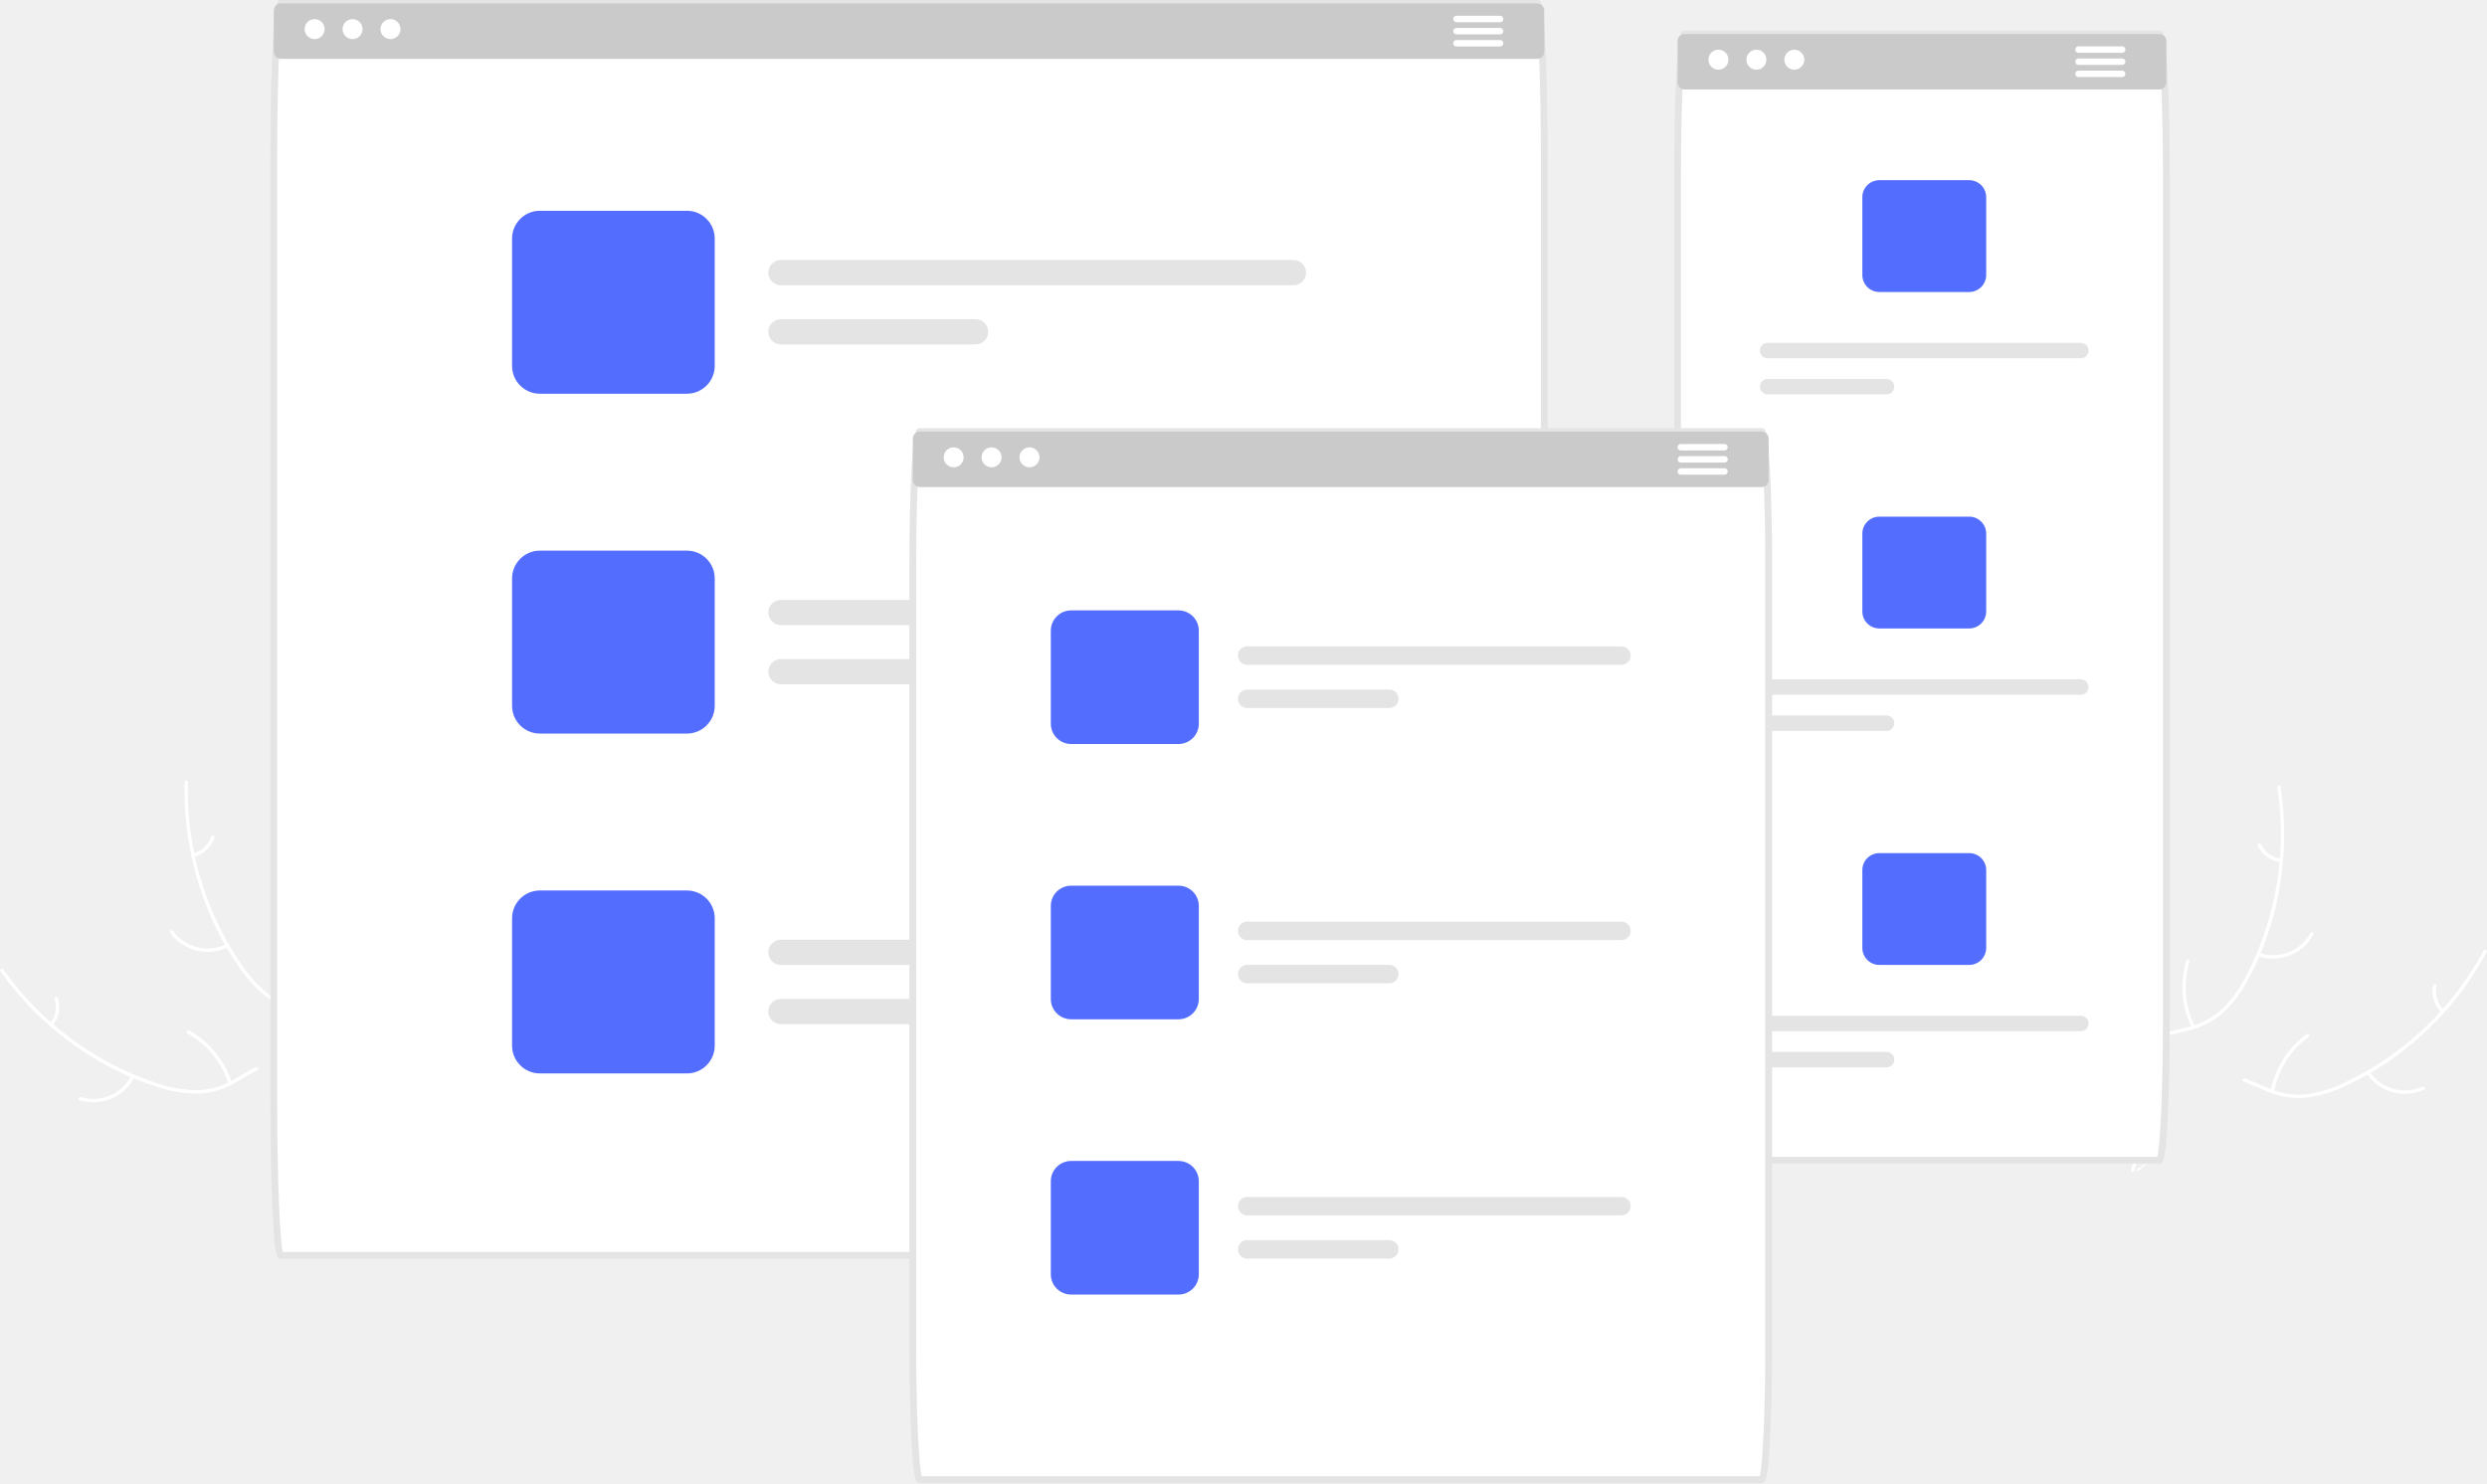
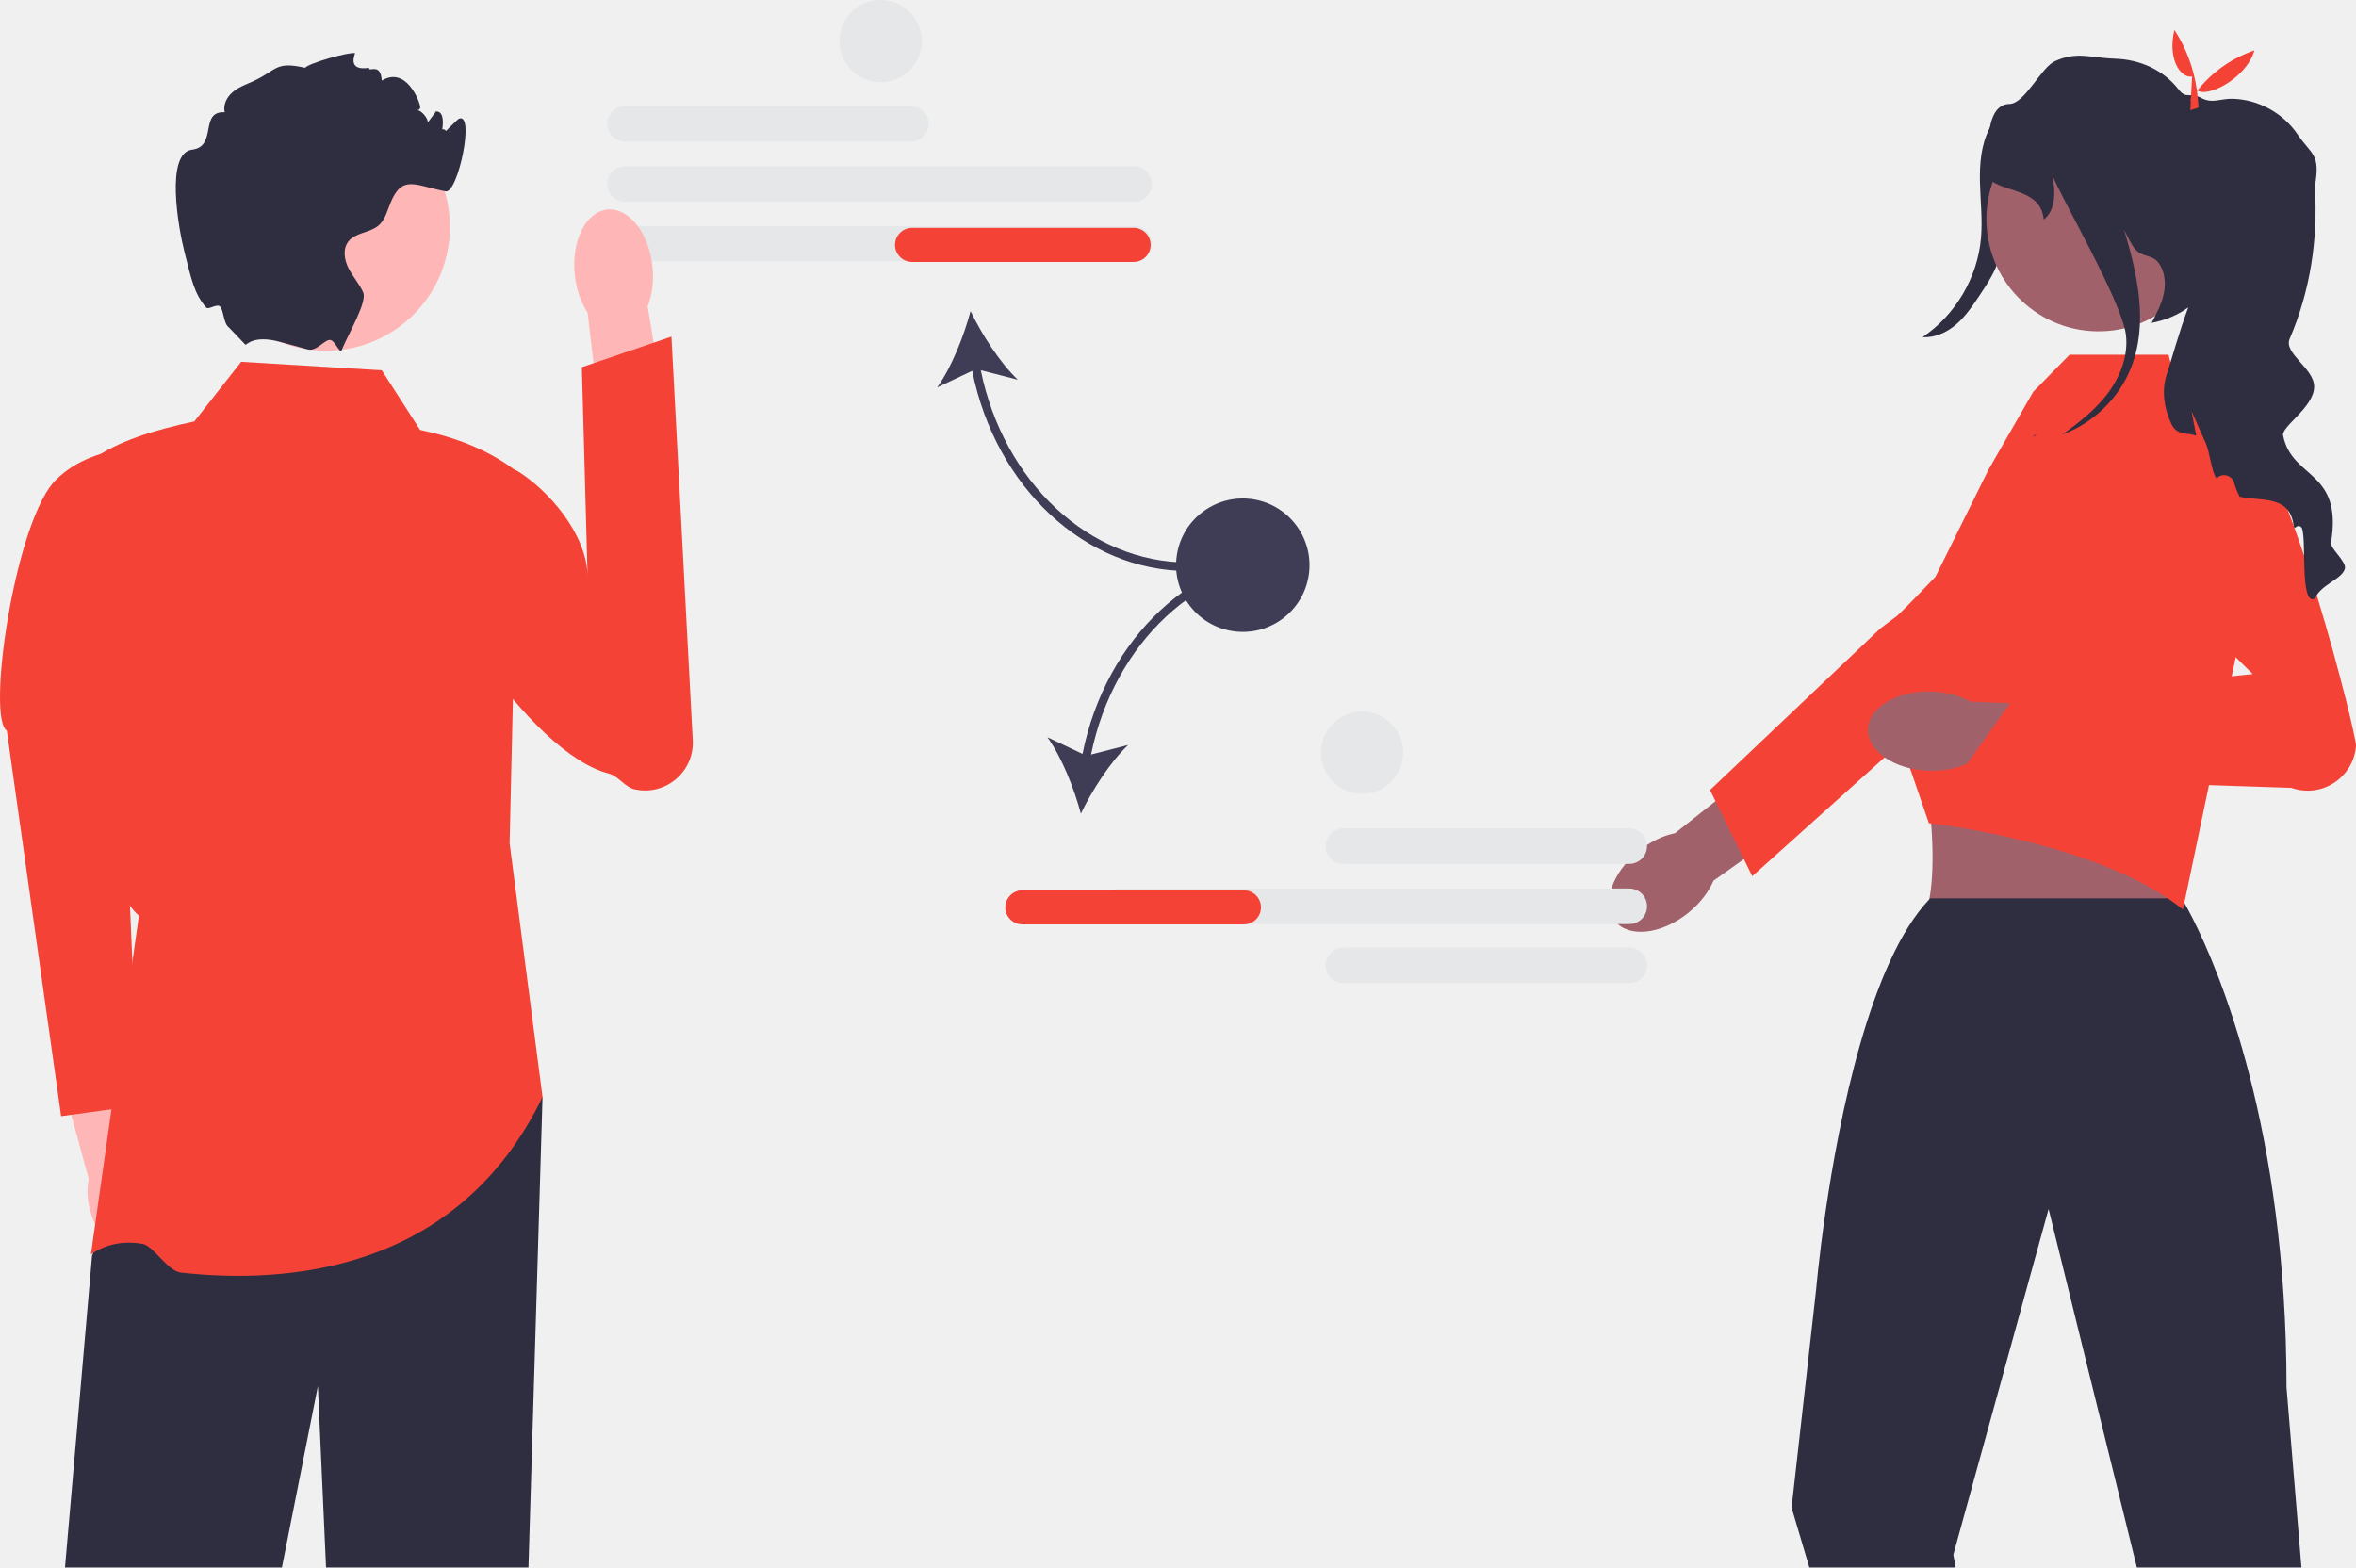
- <svg xmlns="http://www.w3.org/2000/svg" data-name="Layer 1" width="731.662" height="436.38" viewBox="0 0 731.662 436.38">
-   <path d="M277.281,566.582c-21.535-7.834-40.23-26.574-42.601-49.367a105.583,105.583,0,0,0,70.661,16.18c9.531-1.236,20.003-3.603,28.159,1.481,5.075,3.163,8.226,8.78,9.671,14.583,1.445,5.803,1.38,11.861,1.306,17.841l.671,1.334C322.652,573,298.816,574.416,277.281,566.582Z" transform="translate(-234.1692 -231.8101)" fill="#f0f0f0" />
-   <path d="M235.147,517.101a90.245,90.245,0,0,0,44.499,33.208,38.862,38.862,0,0,0,11.96,2.286,22.289,22.289,0,0,0,11.315-3.096c3.234-1.823,6.331-4.061,9.951-5.066a13.648,13.648,0,0,1,11.009,1.838c4.061,2.549,6.963,6.406,9.67,10.276,3.006,4.297,6.06,8.807,10.752,11.416.569.316.045,1.18-.523.864-8.164-4.538-11.186-14.165-18.135-20.017-3.242-2.731-7.327-4.501-11.612-3.619-3.747.772-6.942,3.078-10.201,4.951a23.784,23.784,0,0,1-10.951,3.439,35.927,35.927,0,0,1-12.004-1.818,87.554,87.554,0,0,1-24.508-12.173,91.845,91.845,0,0,1-22.111-22.007c-.375-.529.515-1.008.888-.482Z" transform="translate(-234.1692 -231.8101)" fill="#fff" />
-   <path d="M273.749,548.68a13.54,13.54,0,0,1-16.126,6.879c-.62-.195-.346-1.167.274-.972a12.537,12.537,0,0,0,14.988-6.43c.288-.583,1.15-.057.864.523Z" transform="translate(-234.1692 -231.8101)" fill="#fff" />
-   <path d="M301.403,550.64a26.097,26.097,0,0,0-12.048-14.715c-.567-.318-.044-1.182.523-.864a27.144,27.144,0,0,1,12.506,15.338c.199.62-.783.858-.981.241Z" transform="translate(-234.1692 -231.8101)" fill="#fff" />
-   <path d="M248.941,532.87a7.664,7.664,0,0,0,1.262-7.162c-.207-.617.776-.855.981-.241a8.588,8.588,0,0,1-1.379,7.926.522.522,0,0,1-.693.171.508.508,0,0,1-.171-.693Z" transform="translate(-234.1692 -231.8101)" fill="#fff" />
-   <path d="M289.032,461.845c.14.382.28.764.428,1.148a100.932,100.932,0,0,0,6.94,14.829c.204.37.416.743.63,1.106a106.405,106.405,0,0,0,25.675,29.588,103.332,103.332,0,0,0,13.011,8.787c6.289,3.583,13.393,6.968,17.995,12.263a17.726,17.726,0,0,1,1.353,1.727l-8.342,36.418c-.06.073-.113.149-.173.222l-.267,1.469c-.244-.117-.495-.244-.739-.362-.142-.068-.282-.143-.424-.211-.094-.048-.188-.096-.276-.133-.031-.016-.063-.032-.086-.046-.088-.038-.165-.082-.244-.117q-2.105-1.059-4.203-2.152c-.008-.002-.008-.002-.015-.012a151.935,151.935,0,0,1-29.866-19.958c-.269-.237-.547-.475-.813-.728a98.602,98.602,0,0,1-11.118-11.633,87.173,87.173,0,0,1-5.177-7.141,72.487,72.487,0,0,1-9.195-20.715c-3.905-14.642-3.083-30.369,4.327-43.363C288.646,462.5,288.834,462.175,289.032,461.845Z" transform="translate(-234.1692 -231.8101)" fill="#f0f0f0" />
-   <path d="M289.476,462.033A90.245,90.245,0,0,0,305.012,515.339a38.863,38.863,0,0,0,8.173,9.026,22.289,22.289,0,0,0,10.898,4.341c3.679.492,7.5.569,10.996,1.946a13.648,13.648,0,0,1,7.684,8.096c1.707,4.48,1.703,9.307,1.534,14.027-.187,5.24-.464,10.681,1.712,15.588.264.595-.674.969-.938.375-3.786-8.539-.404-18.045-2.428-26.901-.945-4.132-3.141-8.005-7.093-9.881-3.456-1.64-7.396-1.723-11.126-2.188a23.785,23.785,0,0,1-10.814-3.847,35.928,35.928,0,0,1-8.49-8.678,87.554,87.554,0,0,1-12.239-24.475,91.845,91.845,0,0,1-4.404-30.884c.019-.648,1.018-.495.999.149Z" transform="translate(-234.1692 -231.8101)" fill="#fff" />
-   <path d="M301.285,510.487a13.54,13.54,0,0,1-17.018-4.216c-.378-.529.426-1.141.804-.611a12.537,12.537,0,0,0,15.838,3.89c.581-.292.952.647.375.938Z" transform="translate(-234.1692 -231.8101)" fill="#fff" />
-   <path d="M322.185,528.702a26.097,26.097,0,0,0-.76-19.003c-.262-.596.676-.97.938-.375a27.144,27.144,0,0,1,.751,19.776c-.215.615-1.142.214-.928-.398Z" transform="translate(-234.1692 -231.8101)" fill="#fff" />
-   <path d="M290.996,482.928a7.664,7.664,0,0,0,5.32-4.958c.207-.617,1.134-.215.928.398a8.588,8.588,0,0,1-5.873,5.498.522.522,0,0,1-.656-.281.508.508,0,0,1,.281-.656Z" transform="translate(-234.1692 -231.8101)" fill="#fff" />
-   <path d="M929.098,565.83c20.409-10.422,36.658-31.318,36.21-54.229A105.583,105.583,0,0,1,897.171,536.343c-9.611-.055-20.294-1.117-27.764,4.931-4.648,3.763-7.084,9.724-7.805,15.661-.721,5.937.088,11.94.897,17.866l-.502,1.406C884.859,577.776,908.689,576.252,929.098,565.83Z" transform="translate(-234.1692 -231.8101)" fill="#f0f0f0" />
-   <path d="M964.83,511.545a90.245,90.245,0,0,1-40.079,38.426,38.863,38.863,0,0,1-11.588,3.739,22.289,22.289,0,0,1-11.61-1.681c-3.433-1.411-6.782-3.253-10.499-3.805a13.648,13.648,0,0,0-10.7,3.177c-3.716,3.029-6.123,7.213-8.334,11.386-2.455,4.634-4.931,9.485-9.267,12.651-.525.384.1,1.176.625.793,7.544-5.507,9.36-15.432,15.537-22.094,2.882-3.109,6.719-5.367,11.08-5.019,3.813.305,7.268,2.201,10.732,3.66a23.784,23.784,0,0,0,11.291,2.067,35.928,35.928,0,0,0,11.689-3.279,87.554,87.554,0,0,0,22.825-15.094,91.845,91.845,0,0,0,19.238-24.558c.307-.571-.635-.937-.94-.37Z" transform="translate(-234.1692 -231.8101)" fill="#fff" />
-   <path d="M930.403,547.629a13.54,13.54,0,0,0,16.85,4.845c.591-.27.2-1.201-.392-.931a12.537,12.537,0,0,1-15.664-4.539c-.357-.543-1.148.085-.793.625Z" transform="translate(-234.1692 -231.8101)" fill="#fff" />
-   <path d="M903.199,552.974a26.097,26.097,0,0,1,10.148-16.085c.524-.385-.102-1.178-.625-.793a27.144,27.144,0,0,0-10.526,16.759c-.121.64.883.755,1.003.119Z" transform="translate(-234.1692 -231.8101)" fill="#fff" />
-   <path d="M953.079,528.89a7.664,7.664,0,0,1-2.133-6.952c.129-.638-.875-.753-1.003-.119a8.588,8.588,0,0,0,2.343,7.697.522.522,0,0,0,.709.084.508.508,0,0,0,.084-.709Z" transform="translate(-234.1692 -231.8101)" fill="#fff" />
-   <path d="M904.561,463.331c-.092.396-.184.792-.284,1.192a100.932,100.932,0,0,1-5.064,15.57c-.157.393-.321.788-.489,1.175a106.405,106.405,0,0,1-21.844,32.52,103.332,103.332,0,0,1-11.832,10.32c-5.801,4.329-12.435,8.561-16.351,14.382a17.728,17.728,0,0,0-1.131,1.88l12.755,35.117c.069.065.13.134.199.199l.445,1.425c.228-.147.461-.303.689-.45.133-.084.262-.177.395-.261.087-.059.175-.118.257-.166.029-.019.058-.039.079-.056.082-.048.154-.101.228-.147q1.959-1.31,3.907-2.652c.008-.003.008-.003.013-.014a151.936,151.936,0,0,0,27.186-23.478c.238-.268.485-.539.717-.823a98.603,98.603,0,0,0,9.603-12.911,87.168,87.168,0,0,0,4.26-7.723,72.487,72.487,0,0,0,6.579-21.688c2.075-15.01-.673-30.518-9.624-42.503C905.025,463.934,904.798,463.635,904.561,463.331Z" transform="translate(-234.1692 -231.8101)" fill="#f0f0f0" />
-   <path d="M904.144,463.572a90.245,90.245,0,0,1-8.866,54.812,38.863,38.863,0,0,1-7.002,9.962,22.289,22.289,0,0,1-10.282,5.648c-3.591.94-7.373,1.486-10.673,3.283a13.648,13.648,0,0,0-6.631,8.979c-1.144,4.656-.546,9.446.201,14.109.83,5.178,1.773,10.543.217,15.681-.189.623.788.879.977.257,2.708-8.939-1.817-17.957-.897-26.995.43-4.217,2.133-8.331,5.825-10.678,3.229-2.052,7.128-2.619,10.772-3.539a23.784,23.784,0,0,0,10.259-5.147,35.928,35.928,0,0,0,7.359-9.656,87.554,87.554,0,0,0,9.137-25.794,91.845,91.845,0,0,0,.575-31.191c-.099-.641-1.071-.366-.973.271Z" transform="translate(-234.1692 -231.8101)" fill="#fff" />
-   <path d="M898.381,513.111a13.54,13.54,0,0,0,16.371-6.276c.31-.571-.563-1.08-.873-.508a12.537,12.537,0,0,1-15.24,5.807c-.612-.218-.866.759-.257.977Z" transform="translate(-234.1692 -231.8101)" fill="#fff" />
-   <path d="M879.878,533.757a26.097,26.097,0,0,1-1.581-18.953c.186-.623-.791-.88-.977-.257a27.144,27.144,0,0,0,1.685,19.719c.289.584,1.159.072.872-.509Z" transform="translate(-234.1692 -231.8101)" fill="#fff" />
-   <path d="M905.204,484.496a7.664,7.664,0,0,1-5.889-4.267c-.281-.587-1.152-.074-.872.509a8.588,8.588,0,0,0,6.504,4.735.522.522,0,0,0,.617-.36.508.508,0,0,0-.36-.617Z" transform="translate(-234.1692 -231.8101)" fill="#fff" />
-   <path d="M871.498,246.81h-143.79v9.25a2.04,2.04,0,0,0,.46,1.3c-.29,7.23-.46,16.46-.46,26.49v247.3c0,23.18.93,42.04,2.07,42.04h139.65c1.14,0,2.07-18.86,2.07-42.04v-247.3c0-10.03-.17-19.26-.46-26.49a2.039,2.039,0,0,0,.46-1.3Z" transform="translate(-234.1692 -231.8101)" fill="#fff" />
-   <path d="M869.429,574.19H729.779c-1.088,0-1.807,0-2.461-13.278-.393-7.968-.609-18.538-.609-29.762V283.85c0-9.694.164-19.116.461-26.53.186-4.452.399-8.018.633-10.6.459-5.056.896-5.91,1.976-5.91h139.65c1.079,0,1.516.854,1.976,5.91.235,2.592.448,6.158.633,10.598l0.0.002c.297,7.407.461,16.829.461,26.53V531.15c0,11.224-.216,21.794-.609,29.762C871.236,574.19,870.517,574.19,869.429,574.19Zm-139.082-2H868.86c.724-2.733,1.638-17.57,1.638-41.04V283.85c0-9.675-.163-19.068-.459-26.448h-0c-.184-4.408-.395-7.941-.626-10.501a28.884,28.884,0,0,0-.562-4.09H730.356a28.896,28.896,0,0,0-.562,4.09c-.231,2.55-.442,6.083-.627,10.501-.296,7.387-.459,16.78-.459,26.448V531.15C728.708,554.619,729.623,569.457,730.347,572.19Z" transform="translate(-234.1692 -231.8101)" fill="#e4e4e4" />
-   <path d="M869.429,241.81H729.779a2.074,2.074,0,0,0-2.07,2.07v12.18a2.04,2.04,0,0,0,.46,1.3,2.079,2.079,0,0,0,1.61.77h139.65a2.08,2.08,0,0,0,1.61-.77,2.039,2.039,0,0,0,.46-1.3v-12.18A2.074,2.074,0,0,0,869.429,241.81Z" transform="translate(-234.1692 -231.8101)" fill="#cacaca" />
-   <circle id="b800b2fc-3bcc-4a40-9972-a80335d602c8" data-name="Ellipse 90" cx="505.559" cy="17.565" r="2.94" fill="#fff" />
-   <circle id="fa63cc97-e384-451c-9b8c-3b6845b8b0f6" data-name="Ellipse 91" cx="516.717" cy="17.565" r="2.94" fill="#fff" />
-   <circle id="beaeadfc-8efd-4e6c-adaf-945ac9d4d623" data-name="Ellipse 92" cx="527.875" cy="17.565" r="2.94" fill="#fff" />
-   <path d="M858.498,245.45H845.648a.956.956,0,0,0-.95.95.801.801,0,0,0,.1.41.943.943,0,0,0,.85.54h12.85a.948.948,0,0,0,.86-.54.914.914,0,0,0,.09-.41A.95.95,0,0,0,858.498,245.45Z" transform="translate(-234.1692 -231.8101)" fill="#fff" />
-   <path d="M858.498,249.02H845.648a.95.95,0,0,0,0,1.9h12.85a.95.95,0,1,0,0-1.9Z" transform="translate(-234.1692 -231.8101)" fill="#fff" />
-   <path d="M858.498,252.59H845.648a.95.95,0,0,0,0,1.9h12.85a.95.95,0,1,0,0-1.9Z" transform="translate(-234.1692 -231.8101)" fill="#fff" />
-   <path d="M813.498,284.83H787.058a5.002,5.002,0,0,0-5,5v22.9a5.008,5.008,0,0,0,5,5h26.44a5.015,5.015,0,0,0,5-5v-22.9A5.008,5.008,0,0,0,813.498,284.83Z" transform="translate(-234.1692 -231.8101)" fill="#536dfe" />
-   <path d="M846.349,332.69h-92.15a2.27,2.27,0,1,0,0,4.54h92.15a2.27,2.27,0,1,0,0-4.54Z" transform="translate(-234.1692 -231.8101)" fill="#e4e4e4" />
-   <path d="M789.199,343.33h-35a2.27,2.27,0,1,0,0,4.54h35a2.27,2.27,0,1,0,0-4.54Z" transform="translate(-234.1692 -231.8101)" fill="#e4e4e4" />
-   <path d="M813.498,383.83H787.058a5.002,5.002,0,0,0-5,5v22.9a5.008,5.008,0,0,0,5,5h26.44a5.015,5.015,0,0,0,5-5v-22.9A5.008,5.008,0,0,0,813.498,383.83Z" transform="translate(-234.1692 -231.8101)" fill="#536dfe" />
-   <path d="M846.349,431.69h-92.15a2.27,2.27,0,1,0,0,4.54h92.15a2.27,2.27,0,1,0,0-4.54Z" transform="translate(-234.1692 -231.8101)" fill="#e4e4e4" />
-   <path d="M789.199,442.33h-35a2.27,2.27,0,1,0,0,4.54h35a2.27,2.27,0,1,0,0-4.54Z" transform="translate(-234.1692 -231.8101)" fill="#e4e4e4" />
-   <path d="M813.498,482.83H787.058a5.002,5.002,0,0,0-5,5v22.9a5.008,5.008,0,0,0,5,5h26.44a5.015,5.015,0,0,0,5-5v-22.9A5.008,5.008,0,0,0,813.498,482.83Z" transform="translate(-234.1692 -231.8101)" fill="#536dfe" />
-   <path d="M846.349,530.69h-92.15a2.27,2.27,0,1,0,0,4.54h92.15a2.27,2.27,0,1,0,0-4.54Z" transform="translate(-234.1692 -231.8101)" fill="#e4e4e4" />
-   <path d="M789.199,541.33h-35a2.27,2.27,0,1,0,0,4.54h35a2.27,2.27,0,1,0,0-4.54Z" transform="translate(-234.1692 -231.8101)" fill="#e4e4e4" />
-   <path d="M688.498,234.88a2.074,2.074,0,0,0-2.07-2.07H316.779a2.074,2.074,0,0,0-2.07,2.07v12.18a2.017,2.017,0,0,0,.53,1.37c-.33,8.27-.53,19.17-.53,31.11v274.91c0,25.78.93,46.74,2.07,46.74h369.65c1.14,0,2.07-20.96,2.07-46.74v-274.91c0-11.94-.2-22.84-.53-31.11a2.016,2.016,0,0,0,.53-1.37Z" transform="translate(-234.1692 -231.8101)" fill="#fff" />
-   <path d="M686.429,602.19H316.779c-1.13,0-1.812,0-2.462-14.658-.392-8.855-.609-20.604-.609-33.082V279.54c0-11.507.189-22.57.531-31.15.657-16.58,1.406-16.58,2.539-16.58h369.65c1.133,0,1.882.003,2.539,16.58h0c.342,8.572.531,19.635.531,31.15V554.45c0,12.479-.216,24.228-.608,33.082C688.241,602.19,687.558,602.19,686.429,602.19Zm-369.066-2H685.845c.818-3.135,1.654-20.74,1.654-45.74V279.54c0-11.489-.188-22.524-.529-31.07v-0c-.416-10.503-.903-13.7-1.135-14.66H317.373c-.233.96-.719,4.156-1.135,14.66-.341,8.555-.529,19.589-.529,31.07V554.45C315.708,579.45,316.544,597.054,317.362,600.19Z" transform="translate(-234.1692 -231.8101)" fill="#e4e4e4" />
-   <path d="M686.429,232.81H316.779a2.074,2.074,0,0,0-2.07,2.07v12.18a2.017,2.017,0,0,0,.53,1.37,2.051,2.051,0,0,0,1.54.7h369.65a2.051,2.051,0,0,0,1.54-.7,2.016,2.016,0,0,0,.53-1.37v-12.18A2.074,2.074,0,0,0,686.429,232.81Z" transform="translate(-234.1692 -231.8101)" fill="#cacaca" />
-   <circle id="b7005a6f-2f7f-4001-b097-d8b6c117468f" data-name="Ellipse 90" cx="92.559" cy="8.565" r="2.94" fill="#fff" />
-   <circle id="a0adf4f5-8105-4330-a35a-c3adb8f4e7bc" data-name="Ellipse 91" cx="103.717" cy="8.565" r="2.94" fill="#fff" />
-   <circle id="a64b73a5-7207-44c1-bcaf-f99ab7b9c6dc" data-name="Ellipse 92" cx="114.875" cy="8.565" r="2.94" fill="#fff" />
-   <path d="M675.498,236.45H662.648a.95.95,0,0,0,0,1.9h12.85a.95.95,0,1,0,0-1.9Z" transform="translate(-234.1692 -231.8101)" fill="#fff" />
-   <path d="M675.498,240.02H662.648a.95.95,0,0,0,0,1.9h12.85a.95.95,0,1,0,0-1.9Z" transform="translate(-234.1692 -231.8101)" fill="#fff" />
-   <path d="M675.498,243.59H662.648a.95.95,0,0,0,0,1.9h12.85a.95.95,0,1,0,0-1.9Z" transform="translate(-234.1692 -231.8101)" fill="#fff" />
-   <path d="M436.259,293.83H392.998a8.19,8.19,0,0,0-8.18,8.18v37.47a8.19,8.19,0,0,0,8.18,8.18h43.26a8.19,8.19,0,0,0,8.18-8.18V302.01A8.19,8.19,0,0,0,436.259,293.83Z" transform="translate(-234.1692 -231.8101)" fill="#536dfe" />
-   <path d="M614.688,308.32H463.909a3.715,3.715,0,0,0,0,7.43H614.688a3.715,3.715,0,0,0,0-7.43Z" transform="translate(-234.1692 -231.8101)" fill="#e4e4e4" />
-   <path d="M521.179,325.73h-57.27a3.715,3.715,0,0,0,0,7.43h57.27a3.715,3.715,0,0,0,0-7.43Z" transform="translate(-234.1692 -231.8101)" fill="#e4e4e4" />
-   <path d="M436.259,393.83H392.998a8.19,8.19,0,0,0-8.18,8.18v37.47a8.19,8.19,0,0,0,8.18,8.18h43.26a8.19,8.19,0,0,0,8.18-8.18V402.01A8.19,8.19,0,0,0,436.259,393.83Z" transform="translate(-234.1692 -231.8101)" fill="#536dfe" />
-   <path d="M614.688,408.32H463.909a3.715,3.715,0,0,0,0,7.43H614.688a3.715,3.715,0,0,0,0-7.43Z" transform="translate(-234.1692 -231.8101)" fill="#e4e4e4" />
-   <path d="M521.179,425.73h-57.27a3.715,3.715,0,0,0,0,7.43h57.27a3.715,3.715,0,0,0,0-7.43Z" transform="translate(-234.1692 -231.8101)" fill="#e4e4e4" />
-   <path d="M436.259,493.83H392.998a8.19,8.19,0,0,0-8.18,8.18v37.47a8.19,8.19,0,0,0,8.18,8.18h43.26a8.19,8.19,0,0,0,8.18-8.18V502.01A8.19,8.19,0,0,0,436.259,493.83Z" transform="translate(-234.1692 -231.8101)" fill="#536dfe" />
-   <path d="M614.688,508.32H463.909a3.715,3.715,0,0,0,0,7.43H614.688a3.715,3.715,0,0,0,0-7.43Z" transform="translate(-234.1692 -231.8101)" fill="#e4e4e4" />
-   <path d="M521.179,525.73h-57.27a3.715,3.715,0,0,0,0,7.43h57.27a3.715,3.715,0,0,0,0-7.43Z" transform="translate(-234.1692 -231.8101)" fill="#e4e4e4" />
-   <path d="M752.431,667.19H504.783c-1.142,0-2.071-17.549-2.071-39.123v-230.134c0-21.574.929-39.123,2.071-39.123H752.431c1.142,0,2.071,17.549,2.071,39.123v230.134C754.502,649.64,753.573,667.19,752.431,667.19Z" transform="translate(-234.1692 -231.8101)" fill="#fff" />
-   <path d="M752.432,668.19H504.783c-1.048,0-1.805,0-2.462-12.418-.393-7.415-.609-17.254-.609-27.705V397.933c0-10.451.216-20.29.609-27.705.657-12.419,1.414-12.419,2.462-12.419H752.432c1.048,0,1.805,0,2.462,12.419.393,7.415.609,17.254.609,27.705V628.066c0,10.451-.216,20.29-.609,27.705C754.236,668.19,753.479,668.19,752.432,668.19Zm-247.095-2h246.542c.718-2.591,1.624-16.394,1.624-38.124V397.933c0-21.73-.906-35.533-1.624-38.124h-246.542c-.718,2.591-1.624,16.394-1.624,38.124V628.066C503.712,649.796,504.618,663.599,505.336,666.19Z" transform="translate(-234.1692 -231.8101)" fill="#e4e4e4" />
-   <path d="M752.431,375.13H504.783a2.073,2.073,0,0,1-2.071-2.071V360.88a2.073,2.073,0,0,1,2.071-2.071H752.431a2.073,2.073,0,0,1,2.071,2.071v12.179A2.073,2.073,0,0,1,752.431,375.13Z" transform="translate(-234.1692 -231.8101)" fill="#cacaca" />
-   <circle id="a9432236-99f6-4733-9920-e312ad95354d" data-name="Ellipse 90" cx="280.559" cy="134.565" r="2.94" fill="#fff" />
-   <circle id="fc8d1cb9-e477-4d66-a241-a00170356ca4" data-name="Ellipse 91" cx="291.717" cy="134.565" r="2.94" fill="#fff" />
-   <circle id="bc1189a4-69b8-41a6-80e2-1e52c3b8abfb" data-name="Ellipse 92" cx="302.875" cy="134.565" r="2.94" fill="#fff" />
-   <path d="M741.499,364.352H728.65a.952.952,0,0,1,0-1.904h12.849a.952.952,0,0,1,0,1.904Z" transform="translate(-234.1692 -231.8101)" fill="#fff" />
-   <path d="M741.499,367.921H728.65a.952.952,0,0,1,0-1.903h12.849a.952.952,0,1,1,0,1.903Z" transform="translate(-234.1692 -231.8101)" fill="#fff" />
-   <path d="M741.499,371.49H728.65a.952.952,0,0,1,0-1.904h12.849a.952.952,0,0,1,0,1.904Z" transform="translate(-234.1692 -231.8101)" fill="#fff" />
-   <path d="M580.882,450.727H549.289a5.981,5.981,0,0,1-5.975-5.975V417.389a5.981,5.981,0,0,1,5.975-5.975h31.593a5.981,5.981,0,0,1,5.975,5.975V444.752A5.981,5.981,0,0,1,580.882,450.727Z" transform="translate(-234.1692 -231.8101)" fill="#536dfe" />
-   <path d="M711.187,427.426H601.077a2.712,2.712,0,0,1,0-5.425H711.187a2.712,2.712,0,0,1,0,5.425Z" transform="translate(-234.1692 -231.8101)" fill="#e4e4e4" />
-   <path d="M642.898,440.14H601.077a2.712,2.712,0,1,1,0-5.425h41.822a2.712,2.712,0,1,1,0,5.425Z" transform="translate(-234.1692 -231.8101)" fill="#e4e4e4" />
-   <path d="M580.882,531.727H549.289a5.981,5.981,0,0,1-5.975-5.975V498.389a5.981,5.981,0,0,1,5.975-5.975h31.593a5.981,5.981,0,0,1,5.975,5.975V525.752A5.981,5.981,0,0,1,580.882,531.727Z" transform="translate(-234.1692 -231.8101)" fill="#536dfe" />
-   <path d="M711.187,508.426H601.077a2.712,2.712,0,0,1,0-5.425H711.187a2.712,2.712,0,0,1,0,5.425Z" transform="translate(-234.1692 -231.8101)" fill="#e4e4e4" />
-   <path d="M642.898,521.14H601.077a2.712,2.712,0,1,1,0-5.425h41.822a2.712,2.712,0,1,1,0,5.425Z" transform="translate(-234.1692 -231.8101)" fill="#e4e4e4" />
-   <path d="M580.882,612.727H549.289a5.981,5.981,0,0,1-5.975-5.975V579.389a5.981,5.981,0,0,1,5.975-5.975h31.593a5.981,5.981,0,0,1,5.975,5.975V606.752A5.981,5.981,0,0,1,580.882,612.727Z" transform="translate(-234.1692 -231.8101)" fill="#536dfe" />
-   <path d="M711.187,589.426H601.077a2.712,2.712,0,1,1,0-5.425H711.187a2.712,2.712,0,1,1,0,5.425Z" transform="translate(-234.1692 -231.8101)" fill="#e4e4e4" />
-   <path d="M642.898,602.14H601.077a2.712,2.712,0,1,1,0-5.425h41.822a2.712,2.712,0,1,1,0,5.425Z" transform="translate(-234.1692 -231.8101)" fill="#e4e4e4" />
+ <svg xmlns="http://www.w3.org/2000/svg" width="552.941" height="367.92" viewBox="0 0 552.941 367.92">
+   <path d="M213.78,33.239h-67.085c-2.301,0-4.174-1.872-4.174-4.174s1.873-4.174,4.174-4.174h67.085c2.301,0,4.174,1.872,4.174,4.174s-1.873,4.174-4.174,4.174Z" fill="#e6e7e8" />
+   <path d="M266.133,47.366h-119.438c-2.301,0-4.174-1.872-4.174-4.174s1.873-4.174,4.174-4.174h119.438c2.301,0,4.174,1.872,4.174,4.174s-1.873,4.174-4.174,4.174h0Z" fill="#e6e7e8" />
+   <path d="M266.133,61.366h-119.438c-2.301,0-4.174-1.872-4.174-4.174s1.873-4.174,4.174-4.174h119.438c2.301,0,4.174,1.872,4.174,4.174s-1.873,4.174-4.174,4.174h0Z" fill="#e6e7e8" />
+   <path d="M278.785,134.019v-2c-23.085,0-43.245-18.858-48.604-45.126l8.698,2.238c-4.207-3.986-8.457-10.659-11.094-16.112-1.557,5.854-4.466,13.212-7.841,17.922l8.23-3.899c5.472,27.328,26.498,46.976,50.611,46.976Z" fill="#3f3d56" />
+   <path d="M270.053,57.48c0,2.206-1.794,4-4,4h-52c-2.206,0-4-1.794-4-4s1.794-4,4-4h52c2.206,0,4,1.794,4,4Z" fill="#f44336" />
+   <g>
+     <g>
+       <path d="M35.904,280.297c-.792-2.756-2.147-5.108-3.761-6.785l-5.864-26.73-12.781,3.131,7.324,26.778c-.482,2.266-.385,4.97,.406,7.727,1.808,6.297,6.56,10.479,10.612,9.341,4.053-1.138,5.872-7.165,4.063-13.462h-0Z" fill="#ffb6b6" />
+       <path d="M34.136,104.956s-13.805-.476-21.805,8.524C3.165,124.676-3.1,168.547,1.603,171.501l12.743,90.485,18.171-2.497-4.663-108.569,6.282-45.964v0Z" fill="#f44336" />
+     </g>
+     <polygon points="127.331 257.48 124.023 367.917 76.523 367.917 74.603 325.347 66.163 367.917 15.253 367.917 21.603 294.737 28.163 279.347 32.603 268.917 127.331 257.48" fill="#2f2e41" />
+     <path d="M89.603,86.917l-33-2-11,14c-9.5,2.034-18.081,4.66-24,9,1.416,41.926-1.695,96.442,11,107l-11.273,79.563s4.546-3.895,12.14-2.52c2.623,.475,5.79,6.385,9.014,6.743,24.77,2.752,64.937-.078,84.846-41.223l-7.727-59.563,2-87c-6.252-4.942-14.026-8.154-23-10l-9-14v-0Z" fill="#f44336" />
+     <g>
+       <path d="M153.134,62.578c.358,3.467-.097,6.727-1.144,9.341l5.497,32.812-15.69,2.159-3.887-33.517c-1.559-2.345-2.671-5.444-3.029-8.911-.818-7.92,2.605-14.763,7.645-15.283s9.789,5.478,10.607,13.398v0h-0Z" fill="#ffb6b6" />
+       <path d="M100.971,113.424c-1.643,2.424-1.185,5.148-1.577,8.422-1.665,13.896,24.964,54.96,43.39,59.688,2.418,.62,3.795,3.229,6.236,3.753h0c7.23,1.554,13.961-4.184,13.57-11.569l-5.005-94.708-21.027,7.172,1.346,49.171c-.134-10.187-9.488-20.559-16.573-24.873,0,0-14.351-5.922-20.36,2.944Z" fill="#f44336" />
+     </g>
+     <g>
+       <circle cx="76.528" cy="53.262" r="29.068" fill="#ffb6b6" />
+       <path d="M103.603,31.917c-.25,.06,3.826-3.913,4-4,4-2-.11,17.55-3,17-7.11-1.35-10.18-4.03-12.94,2.66-.77,1.86-1.25,3.96-2.75,5.29-2.06,1.81-5.48,1.66-7.16,3.82-1.35,1.74-.96,4.3,.04,6.26,1,1.97,2.52,3.64,3.43,5.65,1.02,2.26-3.33,9.45-4.99,13.49v.01l-.01,.024c-.441,1.06-1.489-1.993-2.596-2.298-1.324-.365-3.275,2.762-5.384,2.194-.01,0-.02-.01-.03-.01-2.01-.56-4.25-1.16-6.47-1.76h-.01c-6.25-1.7-7.83,.74-8.13,.67l-3.88-4.06c-1.332-.97-1.181-4.099-2.12-4.94-.768-.687-2.682,.901-3.246,.24-2.766-3.24-3.403-6.481-5.034-12.88-1.49-5.85-4.58-23.36,1.77-24.15,5.99-.75,1.61-9.09,7.64-8.78-.36-1.52,.31-3.15,1.4-4.27,1.08-1.13,2.52-1.83,3.97-2.43,7.15-2.92,5.96-5.43,13.5-3.73,.75-1.05,10.367-3.787,11.727-3.437,.1,.02-2.097,4.287,3.273,3.437-.2,1.23,2.727-1.437,3,3,5.727-3.437,8.81,4.79,9,6,.25,1.51-2.03,.74-.51,.97,.9,.14,2.44,1.97,2.29,2.88,.65-.88,1.3-1.75,1.96-2.63,.12,.01,.23,.03,.35,.05,3.04,.58-.445,10.518-.32,7.42,.23-5.69,4.26-2.36,1.23-1.69h0Z" fill="#2f2e41" />
+     </g>
+   </g>
+   <path d="M474.37,25.958c-1.074,8.827-2.248,17.643-3.52,26.443-.517,3.575-1.063,7.194-2.502,10.508-.982,2.261-2.357,4.327-3.724,6.378-1.616,2.424-3.258,4.879-5.453,6.795s-5.045,3.262-7.949,3.036c7.706-5.188,12.886-13.962,13.704-23.215,.385-4.35-.143-8.722-.244-13.088-.101-4.366,.264-8.883,2.278-12.758s5.993-6.976,10.358-6.866l-2.948,2.766h0Z" fill="#2f2e41" />
+   <g>
+     <path d="M396.268,214.231h0c-6.271,5.086-13.977,5.974-17.214,1.983s-.777-11.348,5.494-16.434c2.745-2.226,5.765-3.648,8.565-4.208l26.84-21.217,9.688,12.807-27.488,19.556c-1.126,2.624-3.141,5.285-5.886,7.512h-0l0,0Z" fill="#a0616a" />
+     <path d="M401.338,185.428l39.993-37.948,4-3s22.958-22.366,28.902-22.879c2.518-.216,5.036,.411,7.157,1.789,3.427,2.222,5.202,5.88,5.202,9.566,0,3.081-1.241,6.176-3.78,8.455l-36.614,32.869-15.576,13.982-19.371,17.394-1.97-4.011-6.659-13.592-1.284-2.626v0l0-0Z" fill="#f44336" />
+   </g>
+   <path d="M486.853,159.746l-40.043,12.265c6.704,1.889,9.511,42.74,3.272,44.008,0,0,66.365,4.72,62.743,0-4.414-5.754,1.506-43.992,4.329-44.008l-30.301-12.265Z" fill="#a0616a" />
+   <path d="M540.136,367.92l-3.5-42.24c0-15.11-.98-28.76-2.55-40.93-6.29-48.85-22.06-73.89-22.06-73.89h-59c-.08,.09-.16,.16-.24,.25l-.01,.01c-13.92,14.63-21.16,51.42-24.38,73.63-1.53,10.57-2.15,17.84-2.15,17.84l-5.77,51.28,4.17,14.05h34.33l-.54-3.01,22.09-80.16,.27-.98,.24,.98,20.48,83.17h38.62v-0Z" fill="#2f2e41" />
+   <path d="M454.235,135.379l12.467-25.167,10.505-18.284,8.495-8.657h23.249l2.164,8.657,12.986,7.214,4.593,36.073-16.365,78.265c-19.479-15.872-59.628-20.268-59.628-20.268l-6.505-18.931-4.3-22.805-.519-2.727,12.857-13.37h0v0Z" fill="#f44336" />
+   <g>
+     <path d="M452.74,180.905h0c-8.07-.229-14.495-4.578-14.349-9.714,.146-5.136,6.806-9.113,14.877-8.884,3.533,.1,6.75,.99,9.239,2.39l34.185,1.399-.998,16.028-33.593-3.081c-2.564,1.256-5.827,1.962-9.359,1.862h-0l-0,0Z" fill="#a0616a" />
+     <path d="M496.457,126.198l32.246,32.014-56.168,5.752-13.053,18.36,78.288,2.596c7.064,2.515,14.587-2.366,15.169-9.842v-0c.196-2.524-15.887-66.572-25.624-72.518-11.412-6.969-30.858,23.638-30.858,23.638l6.369-10.603-6.369,10.603Z" fill="#f44336" />
+   </g>
+   <circle cx="492.526" cy="51.433" r="26.333" transform="translate(433.1594 543.0663) rotate(-89.07621)" fill="#a0616a" />
+   <path d="M550.331,133.48c-.66,2.5-5.8,3.79-7,7-3.82,2.18-1.75-15.63-3.29-16.8-1.19-.89-1.51,1.26-1.78-.59-1.02-6.94-7.69-5.39-12.63-6.51-.56-1.09-.99-2.15-1.27-3.18-.5-1.86-2.78-2.51-4.13-1.14-.61-.54-1.05-2.45-1.48-4.36-.31-1.39-.62-2.78-.98-3.66l-3.44-7.76,1.11,5.78c-2.25-.81-4.52,.03-5.83-2.75-1.68-3.57-2.35-7.75-1.13-11.5,1.11-3.4,2.98-10.21,5.09-15.85-2.39,1.73-5.26,2.99-8.59,3.62,1.18-2.24,2.38-4.52,2.88-7.01,.49-2.49,.19-5.26-1.39-7.24-1.3-1.63-3.22-1.22-4.84-2.53-1.26-1.02-2.35-3.63-3.11-5.06,3.24,10.77,5.69,22.21,1.57,32.49-2.85,7.12-8.85,12.91-16.05,15.54,3.83-2.74,7.57-5.66,10.44-9.38,3.07-3.99,5.07-9.03,4.46-14.03-.96-7.85-15.52-32.68-17.31-37.56,.98,4.77,.6,8.49-1.98,10.54-.67-6.92-8.21-6.29-12.32-9.06,0,0-3.18-17.97,4.28-18.08,3.6-.05,7.37-8.51,10.64-10.02,5.22-2.41,8.42-.77,14.21-.59,5.78,.17,11.33,2.66,14.86,7.23,1.85,2.39,2.53,.49,5.31,1.98,2.64,1.41,4.42,.1,7.41,.19,5.99,.16,11.8,3.36,15.16,8.31,3.36,4.96,5.43,4.5,4.1,12.17-.02,.09-.02,.27,0,.54,.73,12.08-1.14,24.19-5.93,35.31-1.48,3.42,5.759,6.95,5.749,11.22-.01,4.96-7.999,9.48-7.259,11.6,2.12,10.21,14.03,7.94,11.22,25.03-.23,1.39,3.69,4.44,3.25,6.11Z" fill="#2f2e41" />
+   <path d="M477.378,102.211c.22-.07,.44-.15,.66-.24-.28,.2-.55,.39-.83,.59l.17-.35Z" fill="#2f2e41" />
+   <path d="M514.47,17.96c-2.865,.426-5.775-4.327-4.148-10.918,3.544,5.42,5.356,11.521,5.641,18.222l-1.91,.592,.417-7.896Z" fill="#f44336" />
+   <path d="M529.106,11.808c-1.955,6.927-11.882,11.562-13.635,9.152l-.201,4.131-1.227-1.579c3.56-5.294,8.413-9.356,15.063-11.704h0Z" fill="#f44336" />
+   <g>
+     <path d="M311.121,198.594c0-2.301,1.873-4.174,4.174-4.174h67.085c2.301,0,4.174,1.873,4.174,4.174s-1.873,4.174-4.174,4.174h-67.085c-2.301,0-4.174-1.873-4.174-4.174Z" fill="#e6e7e8" />
+     <path d="M311.121,226.594c0-2.301,1.873-4.174,4.174-4.174h67.085c2.301,0,4.174,1.873,4.174,4.174s-1.873,4.174-4.174,4.174h-67.085c-2.301,0-4.174-1.873-4.174-4.174Z" fill="#e6e7e8" />
+     <path d="M262.941,216.895c-2.301,0-4.174-1.873-4.174-4.174s1.873-4.174,4.174-4.174h119.438c2.301,0,4.174,1.873,4.174,4.174s-1.873,4.174-4.174,4.174h-119.438Z" fill="#e6e7e8" />
+   </g>
+   <g>
+     <path d="M254.062,176.947l-8.23-3.899c3.376,4.711,6.284,12.068,7.841,17.922,2.637-5.453,6.887-12.126,11.094-16.112l-8.698,2.238c5.36-26.268,25.519-45.126,48.604-45.126v-2c-24.113,0-45.139,19.648-50.611,46.976Z" fill="#3f3d56" />
+     <path d="M291.941,216.971h-52c-2.206,0-4-1.794-4-4s1.794-4,4-4h52c2.206,0,4,1.794,4,4s-1.794,4-4,4Z" fill="#f44336" />
+   </g>
+   <circle cx="291.673" cy="132.657" r="15.657" transform="translate(114.008 399.3151) rotate(-80.78253)" fill="#3f3d56" />
+   <circle cx="206.673" cy="9.657" r="9.657" fill="#e6e7e8" />
+   <circle cx="319.673" cy="176.657" r="9.657" fill="#e6e7e8" />
</svg>
